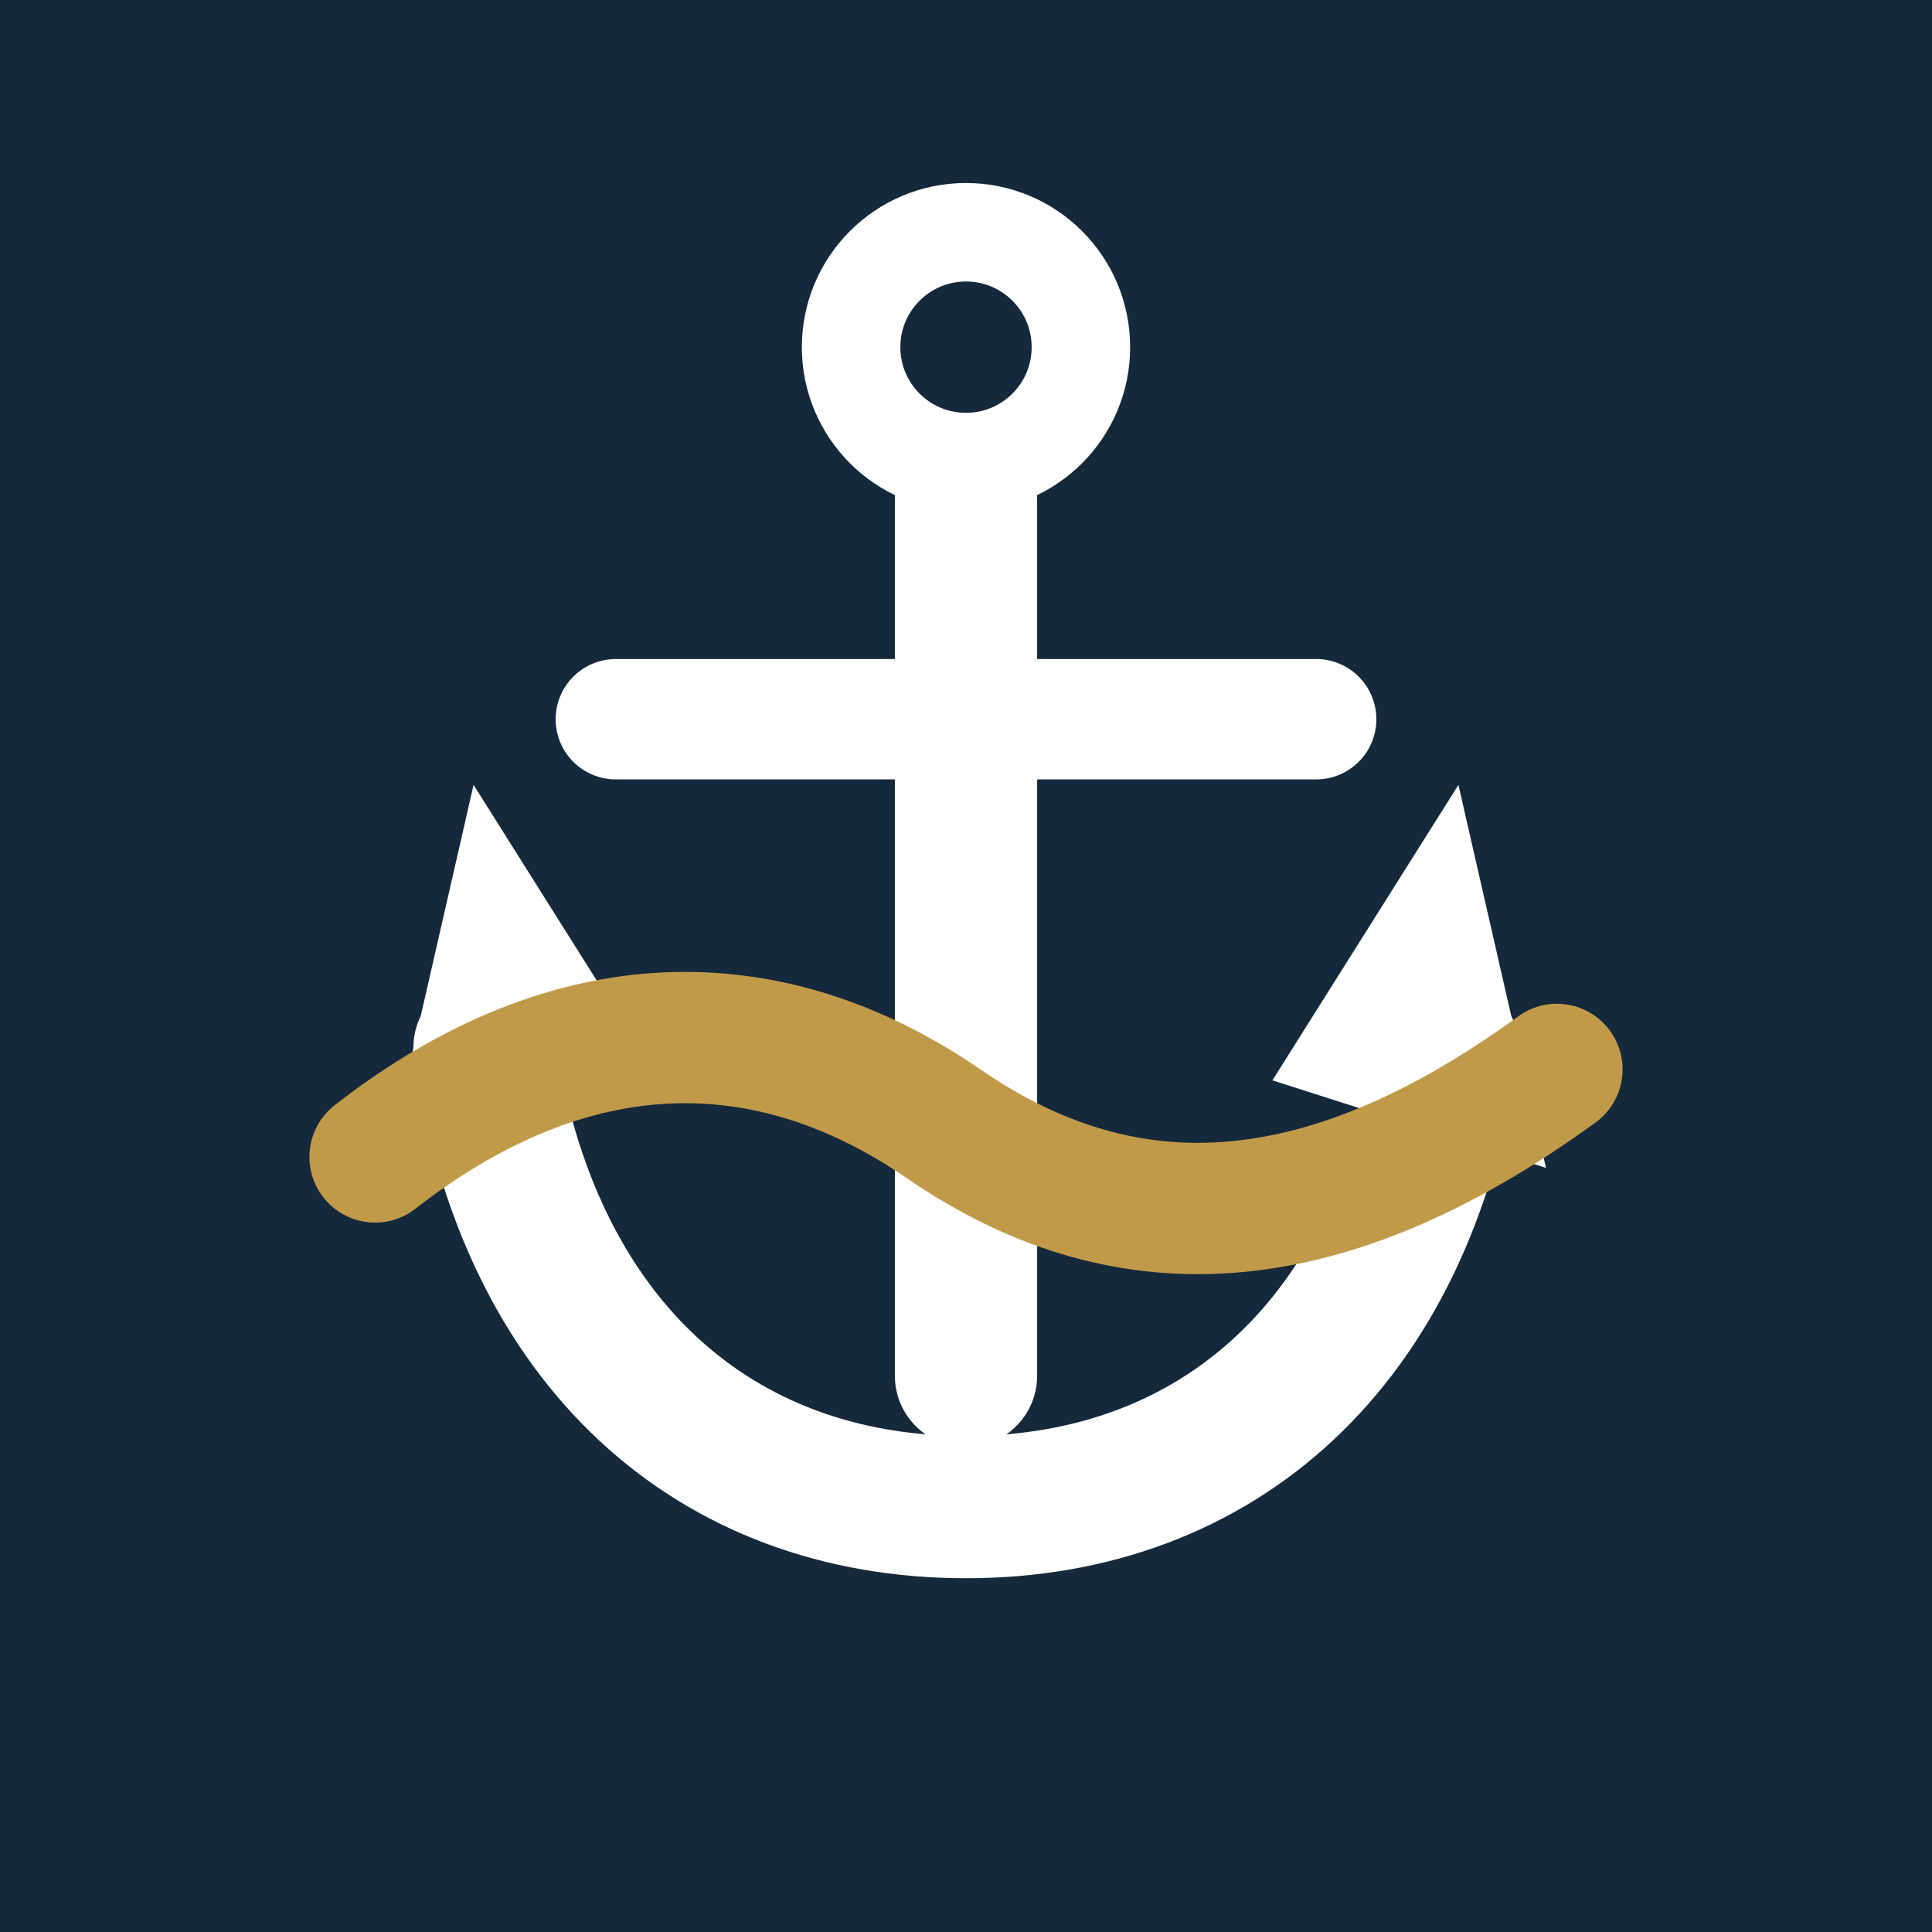
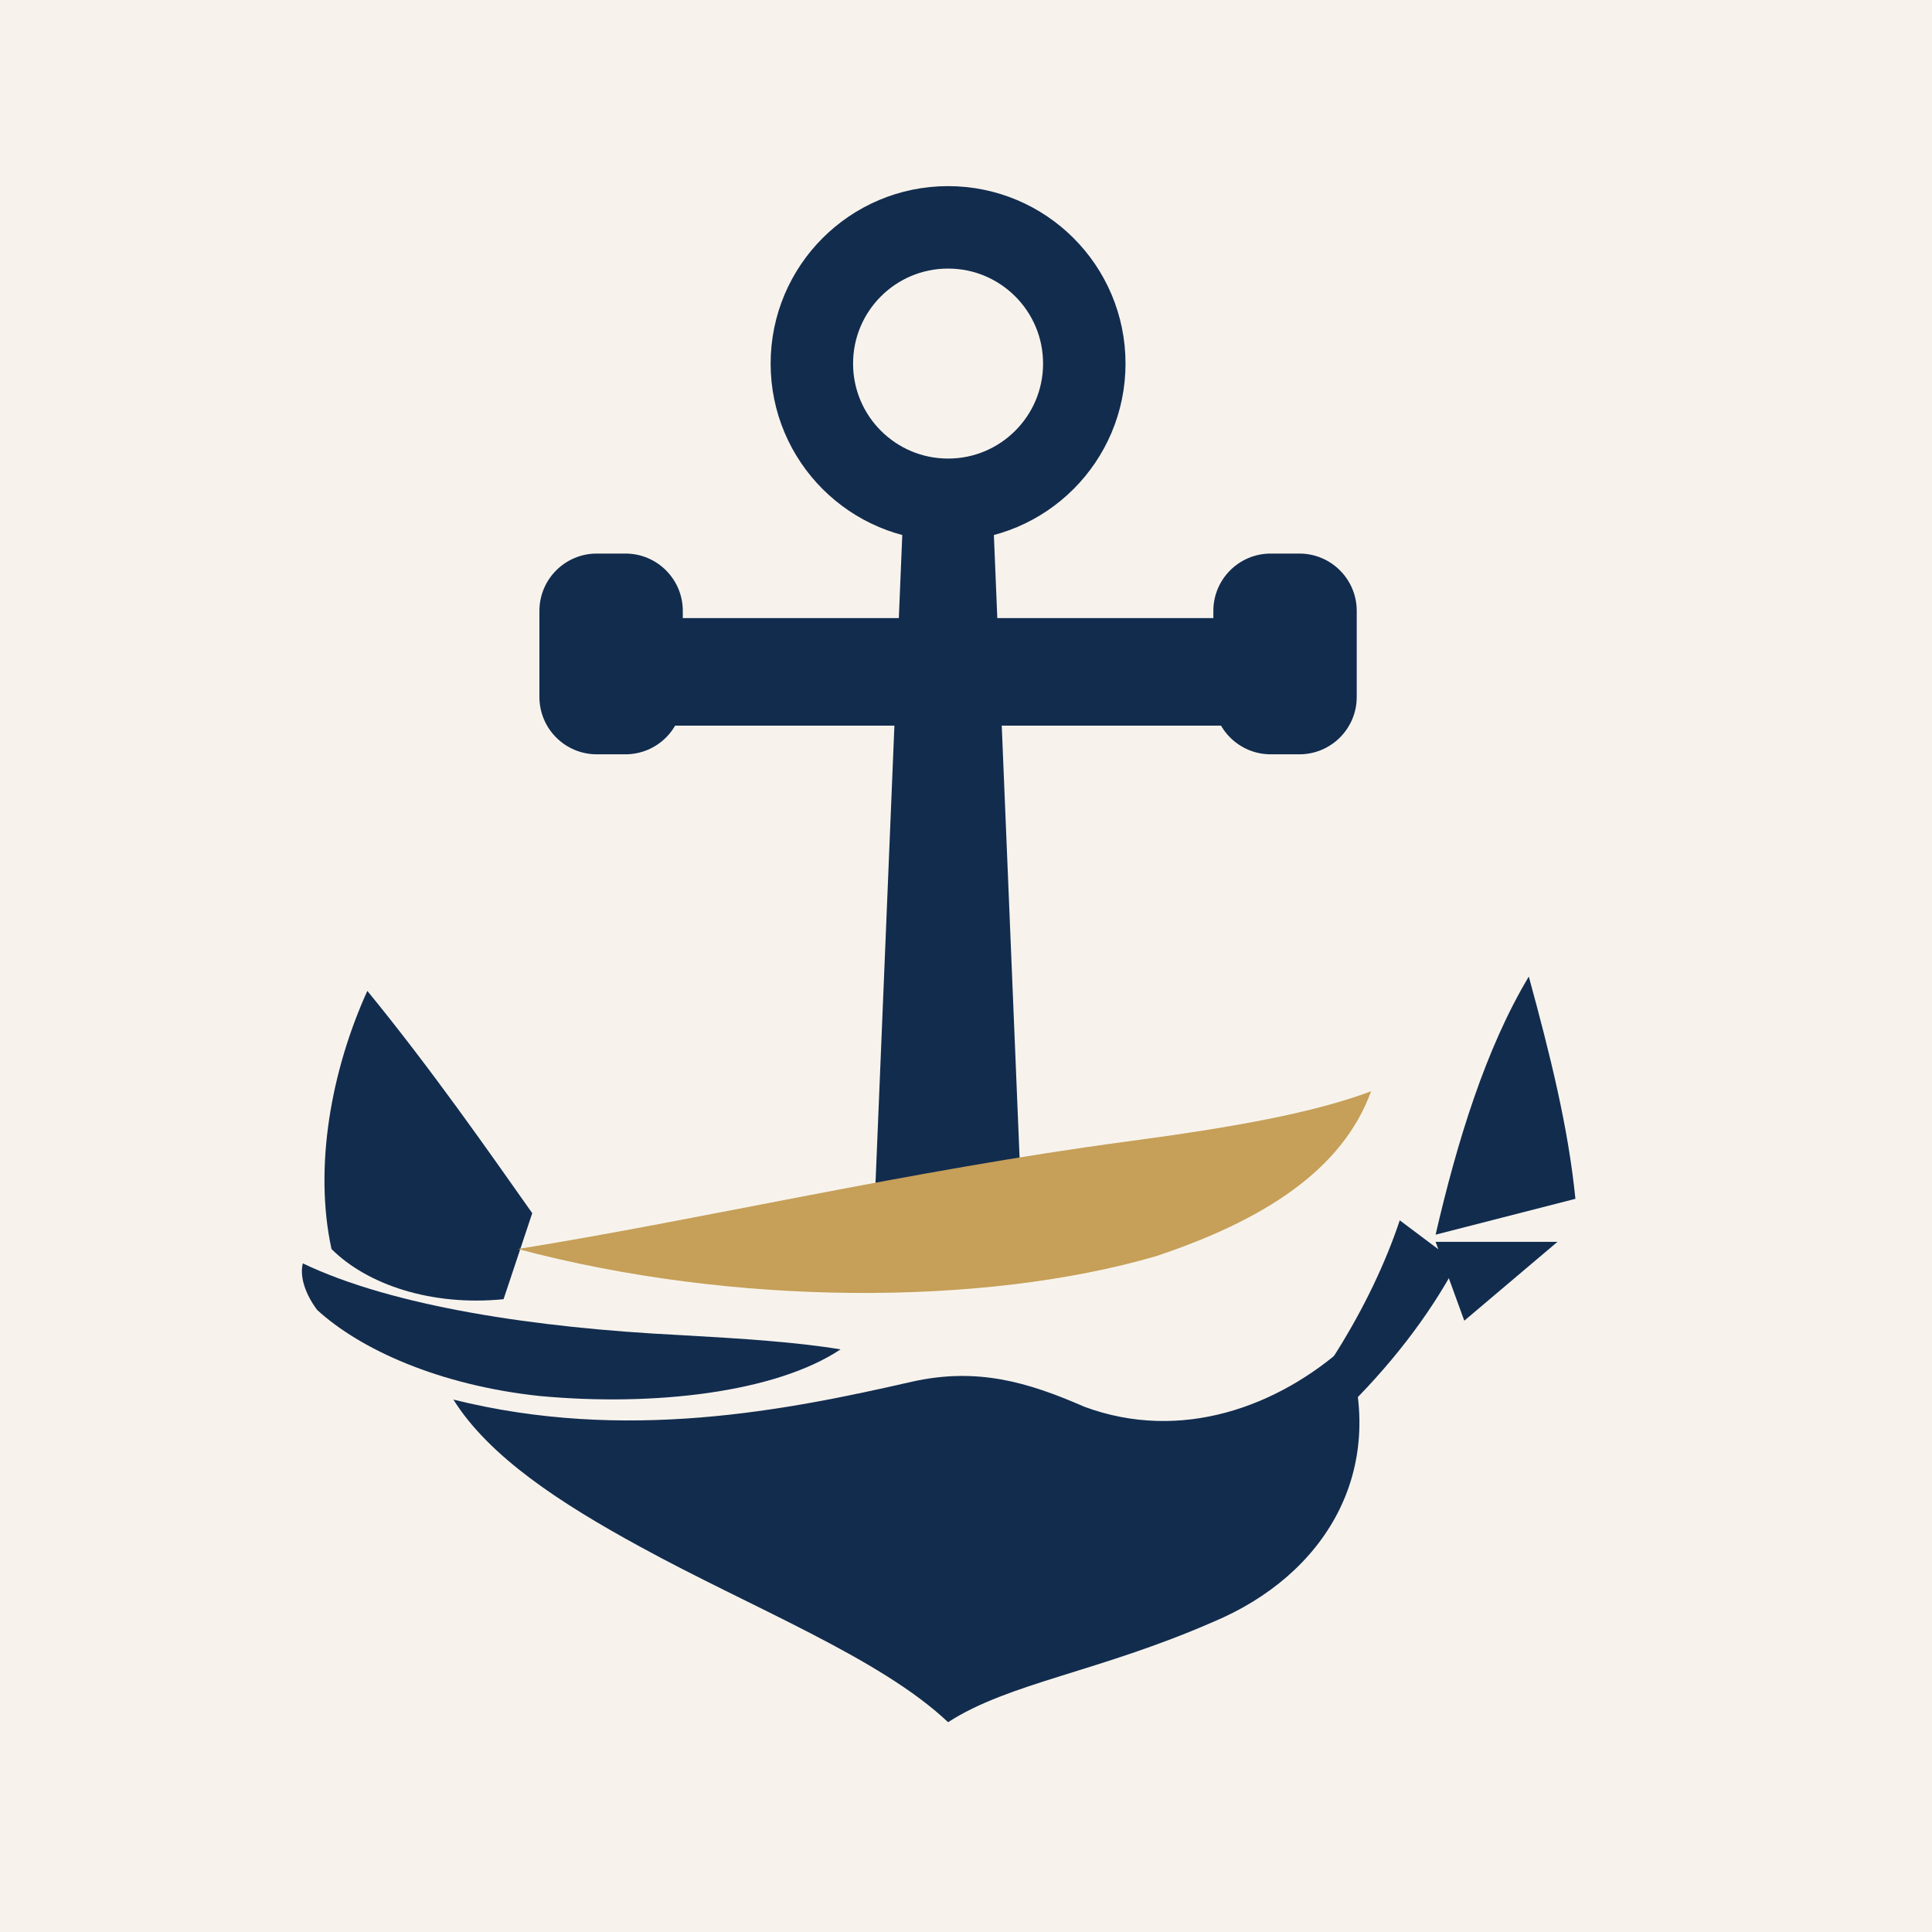
<svg xmlns="http://www.w3.org/2000/svg" width="512" height="512" viewBox="0 0 512 512">
-   <rect width="512" height="512" fill="#14293C" />
-   <g transform="translate(82 34) scale(2.9)">
-     <circle cx="60" cy="20" r="10.5" fill="none" stroke="#FFFFFF" stroke-width="9" />
-     <path d="M60 34 L60 114" stroke="#FFFFFF" stroke-width="13" stroke-linecap="round" fill="none" />
-     <path d="M28 54 L92 54" stroke="#FFFFFF" stroke-width="11" stroke-linecap="round" fill="none" />
-     <path d="M16 84 C20 111 37 126 60 126 C83 126 100 111 104 84" stroke="#FFFFFF" stroke-width="13" stroke-linecap="round" fill="none" />
-     <path d="M7 95 L15 60 L32 87 Z" fill="#FFFFFF" />
-     <path d="M113 95 L105 60 L88 87 Z" fill="#FFFFFF" />
-     <path d="M6 94 C24 80 42 80 58 91 C74 102 92 102 114 86" stroke="#C19A49" stroke-width="12" stroke-linecap="round" fill="none" />
+   <rect width="512" height="512" fill="#F7F3EC" />
+   <g transform="translate(-43.25 -115.5) scale(0.95)">
+     <circle cx="310" cy="223" r="38" fill="none" stroke="#122C4E" stroke-width="23" />
+     <path fill="#122C4E" d="M298 252 L322 252 L331 470 L289 470 Z" />
+     <path fill="#122C4E" d="M230 294 L390 294 L390 324 L230 324 Z" />
+     <rect x="196" y="276" width="40" height="56" rx="16" fill="#122C4E" />
+     <rect x="384" y="276" width="40" height="56" rx="16" fill="#122C4E" />
+     <path fill="#122C4E" d="M148 398 C166 420 182 443 194 460 L186 484 C166 486 148 480 138 470 C133 447 138 420 148 398 Z" />
+     <path fill="#122C4E" d="M375 550 C408 530 436 504 452 474 L436 462 C428 486 412 512 392 532 Z" />
+     <path fill="#122C4E" d="M472 394 C478 416 483 436 485 456 L446 466 C452 440 460 414 472 394 Z" />
+     <path fill="#122C4E" d="M446 468 L480 468 L454 490 Z" />
+     <path fill="#122C4E" d="M172 512 C220 524 265 515 300 507 C318 503 332 507 348 514 C375 524 402 514 421 497 C433 532 415 561 384 574 C352 588 327 591 310 602 C291 584 255 570 224 553 C202 541 182 528 172 512 Z" />
+     <path fill="#122C4E" d="M130 474 C155 486 195 492 235 494 C253 495 268 496 280 498 C262 510 228 514 196 511 C168 508 146 498 134 487 C131 483 129 478 130 474 Z" />
+     <path fill="#C69F58" d="M190 470 C240 462 300 448 360 440 C390 436 412 432 428 426 C420 448 398 462 368 472 C320 486 250 486 190 470 Z" />
  </g>
</svg>
